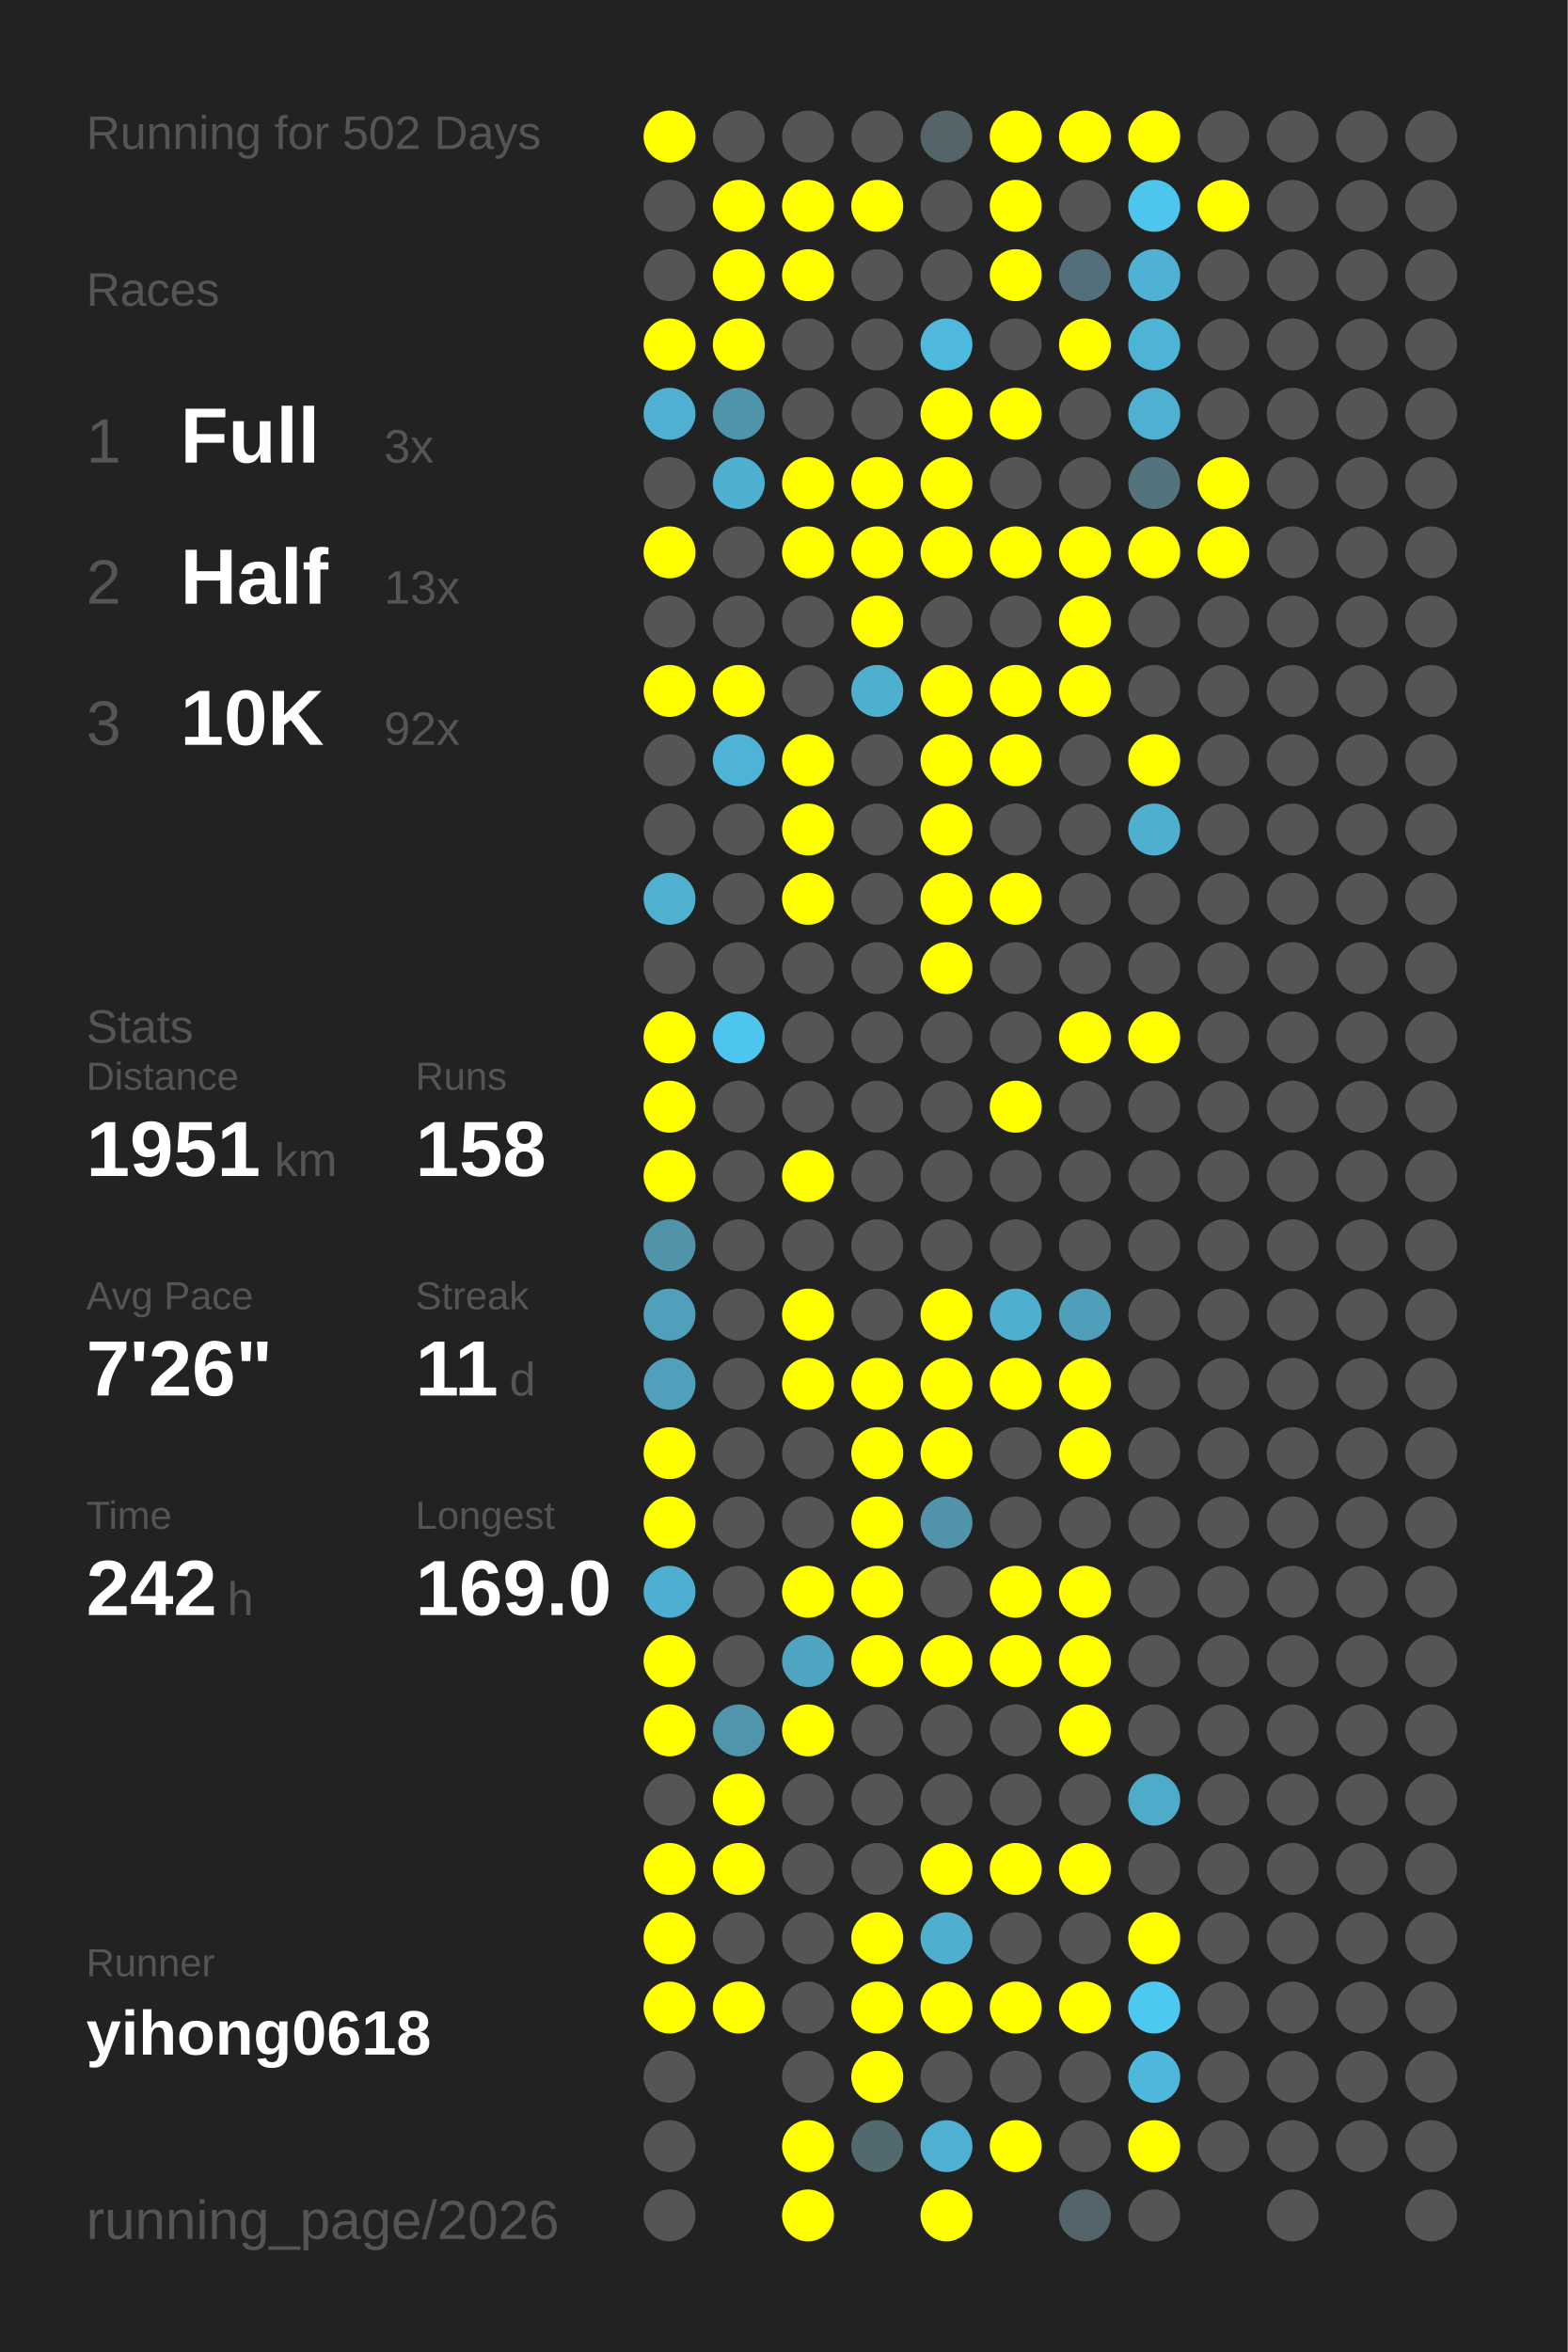
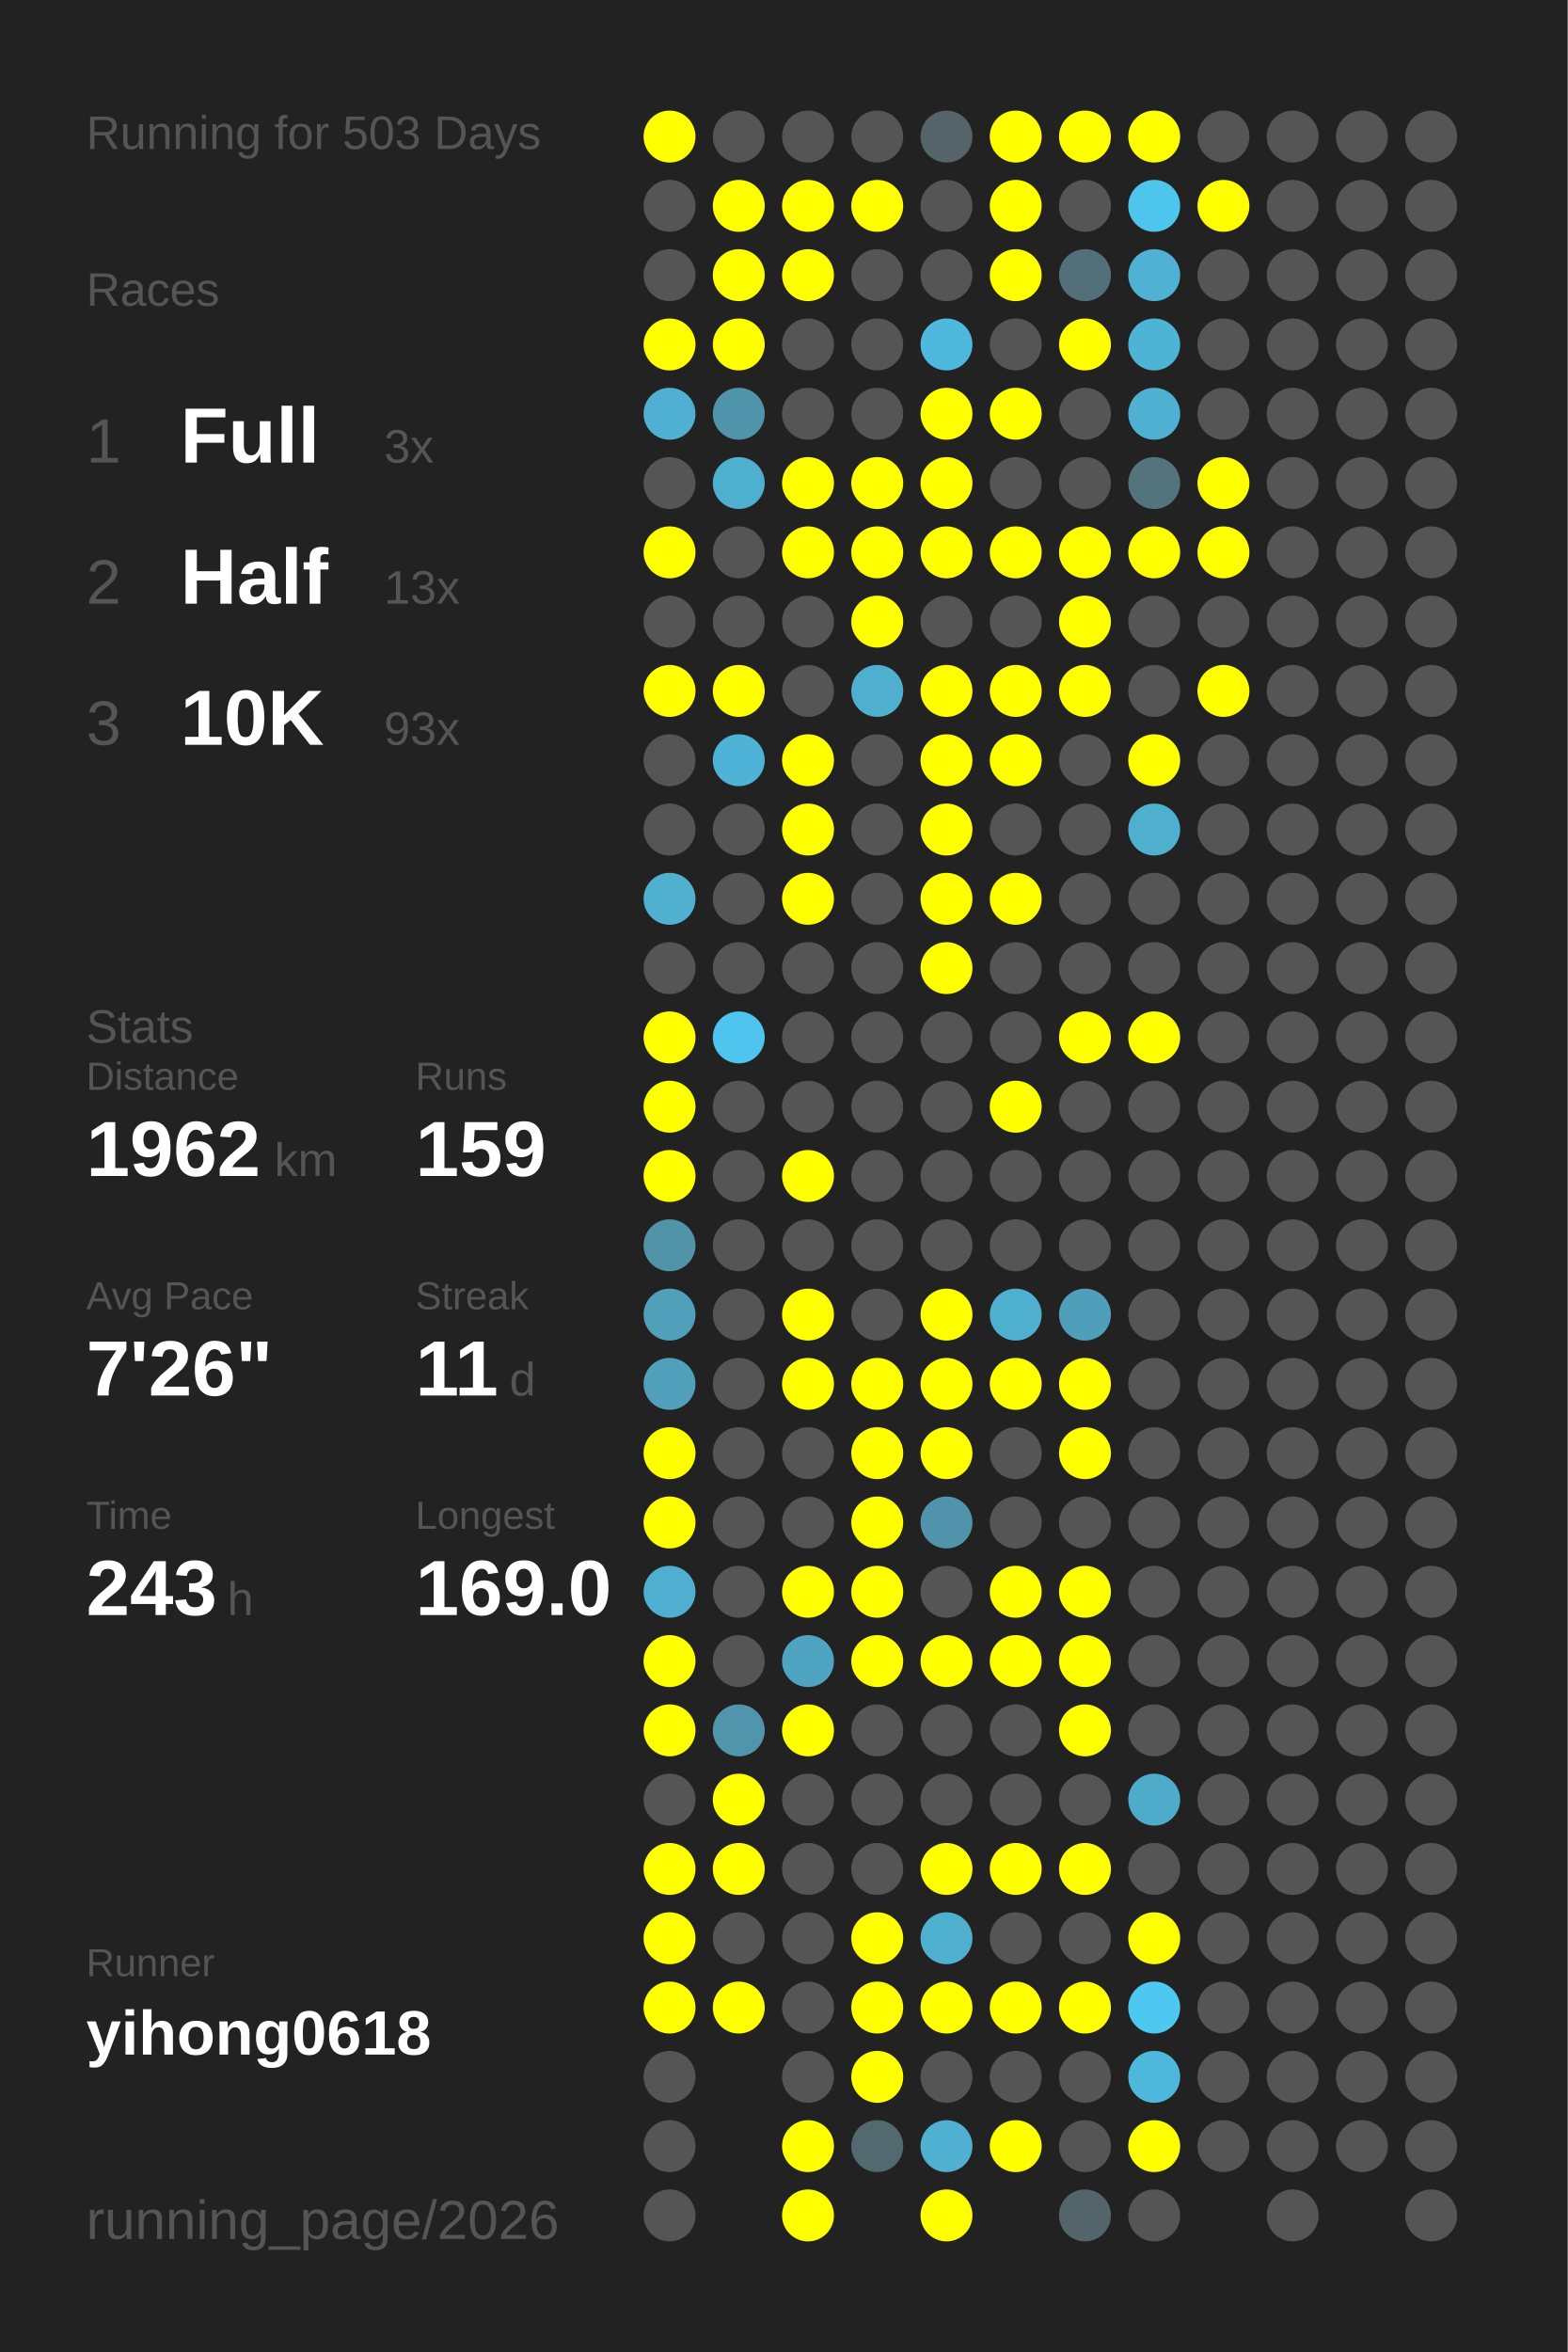
<svg xmlns="http://www.w3.org/2000/svg" baseProfile="full" height="300mm" version="1.1" viewBox="0,0,200,300" width="200mm">
  <defs />
  <rect fill="#222222" height="300" width="200" x="0" y="0" />
-   <text fill="#555555" style="font-size:6px; font-family:Arial;" x="11" y="19">Running for 502 Days</text>
+   <text fill="#555555" style="font-size:6px; font-family:Arial;" x="11" y="19">Running for 503 Days</text>
  <text fill="#555555" style="font-size:6px; font-family:Arial;" x="11" y="39">Races</text>
  <text fill="#555555" style="font-size:8px; font-family:Arial;" x="11" y="59">1</text>
  <text fill="#FFFFFF" style="font-size:10px; font-family:Arial; font-weight:bold;" x="23" y="59">Full</text>
  <text fill="#555555" style="font-size:6px; font-family:Arial;" x="49" y="59">3x</text>
  <text fill="#555555" style="font-size:8px; font-family:Arial;" x="11" y="77">2</text>
  <text fill="#FFFFFF" style="font-size:10px; font-family:Arial; font-weight:bold;" x="23" y="77">Half</text>
  <text fill="#555555" style="font-size:6px; font-family:Arial;" x="49" y="77">13x</text>
  <text fill="#555555" style="font-size:8px; font-family:Arial;" x="11" y="95">3</text>
  <text fill="#FFFFFF" style="font-size:10px; font-family:Arial; font-weight:bold;" x="23" y="95">10K</text>
-   <text fill="#555555" style="font-size:6px; font-family:Arial;" x="49" y="95">92x</text>
+   <text fill="#555555" style="font-size:6px; font-family:Arial;" x="49" y="95">93x</text>
  <text fill="#555555" style="font-size:6px; font-family:Arial;" x="11" y="133">Stats</text>
  <text fill="#555555" style="font-size:5px; font-family:Arial;" x="11" y="139">Distance</text>
-   <text fill="#FFFFFF" style="font-size:10px; font-family:Arial; font-weight:bold;" x="11" y="150">1951</text>
+   <text fill="#FFFFFF" style="font-size:10px; font-family:Arial; font-weight:bold;" x="11" y="150">1962</text>
  <text fill="#555555" style="font-size:6px; font-family:Arial;" x="35" y="150">km</text>
  <text fill="#555555" style="font-size:5px; font-family:Arial;" x="53" y="139">Runs</text>
-   <text fill="#FFFFFF" style="font-size:10px; font-family:Arial; font-weight:bold;" x="53" y="150">158</text>
+   <text fill="#FFFFFF" style="font-size:10px; font-family:Arial; font-weight:bold;" x="53" y="150">159</text>
  <text fill="#555555" style="font-size:5px; font-family:Arial;" x="11" y="167">Avg Pace</text>
  <text fill="#FFFFFF" style="font-size:10px; font-family:Arial; font-weight:bold;" x="11" y="178">7'26"</text>
  <text fill="#555555" style="font-size:5px; font-family:Arial;" x="53" y="167">Streak</text>
  <text fill="#FFFFFF" style="font-size:10px; font-family:Arial; font-weight:bold;" x="53" y="178">11</text>
  <text fill="#555555" style="font-size:6px; font-family:Arial;" x="65" y="178">d</text>
  <text fill="#555555" style="font-size:5px; font-family:Arial;" x="11" y="195">Time</text>
-   <text fill="#FFFFFF" style="font-size:10px; font-family:Arial; font-weight:bold;" x="11" y="206">242</text>
+   <text fill="#FFFFFF" style="font-size:10px; font-family:Arial; font-weight:bold;" x="11" y="206">243</text>
  <text fill="#555555" style="font-size:6px; font-family:Arial;" x="29" y="206">h</text>
  <text fill="#555555" style="font-size:5px; font-family:Arial;" x="53" y="195">Longest</text>
  <text fill="#FFFFFF" style="font-size:10px; font-family:Arial; font-weight:bold;" x="53" y="206">169.0</text>
  <text fill="#555555" style="font-size:5px; font-family:Arial;" x="11" y="252.065">Runner</text>
  <text fill="#FFFFFF" style="font-size:8px; font-family:Arial; font-weight:bold;" x="11" y="262.065">yihong0618</text>
  <text fill="#555555" style="font-size:7px; font-family:Arial;" x="11" y="285.581">running_page/2026</text>
  <circle cx="85.417" cy="17.419" fill="#FFFF00" r="3.312" />
  <circle cx="85.417" cy="26.258" fill="#555555" r="3.312" />
  <circle cx="85.417" cy="35.097" fill="#555555" r="3.312" />
  <circle cx="85.417" cy="43.935" fill="#FFFF00" r="3.312" />
  <circle cx="85.417" cy="52.774" fill="#4fb0d1" r="3.312" />
  <circle cx="85.417" cy="61.613" fill="#555555" r="3.312" />
  <circle cx="85.417" cy="70.452" fill="#FFFF00" r="3.312" />
  <circle cx="85.417" cy="79.29" fill="#555555" r="3.312" />
  <circle cx="85.417" cy="88.129" fill="#FFFF00" r="3.312" />
  <circle cx="85.417" cy="96.968" fill="#555555" r="3.312" />
  <circle cx="85.417" cy="105.806" fill="#555555" r="3.312" />
  <circle cx="85.417" cy="114.645" fill="#4fb0d0" r="3.312" />
  <circle cx="85.417" cy="123.484" fill="#555555" r="3.312" />
  <circle cx="85.417" cy="132.323" fill="#FFFF00" r="3.312" />
  <circle cx="85.417" cy="141.161" fill="#FFFF00" r="3.312" />
  <circle cx="85.417" cy="150" fill="#FFFF00" r="3.312" />
  <circle cx="85.417" cy="158.839" fill="#5193a9" r="3.312" />
  <circle cx="85.417" cy="167.677" fill="#50a0bb" r="3.312" />
  <circle cx="85.417" cy="176.516" fill="#50a0bc" r="3.312" />
  <circle cx="85.417" cy="185.355" fill="#FFFF00" r="3.312" />
  <circle cx="85.417" cy="194.194" fill="#FFFF00" r="3.312" />
  <circle cx="85.417" cy="203.032" fill="#4fafd0" r="3.312" />
  <circle cx="85.417" cy="211.871" fill="#FFFF00" r="3.312" />
  <circle cx="85.417" cy="220.71" fill="#FFFF00" r="3.312" />
  <circle cx="85.417" cy="229.548" fill="#555555" r="3.312" />
  <circle cx="85.417" cy="238.387" fill="#FFFF00" r="3.312" />
  <circle cx="85.417" cy="247.226" fill="#FFFF00" r="3.312" />
  <circle cx="85.417" cy="256.065" fill="#FFFF00" r="3.312" />
  <circle cx="85.417" cy="264.903" fill="#555555" r="3.312" />
  <circle cx="85.417" cy="273.742" fill="#555555" r="3.312" />
  <circle cx="85.417" cy="282.581" fill="#555555" r="3.312" />
  <circle cx="94.25" cy="17.419" fill="#555555" r="3.312" />
  <circle cx="94.25" cy="26.258" fill="#FFFF00" r="3.312" />
  <circle cx="94.25" cy="35.097" fill="#FFFF00" r="3.312" />
  <circle cx="94.25" cy="43.935" fill="#FFFF00" r="3.312" />
  <circle cx="94.25" cy="52.774" fill="#5094ab" r="3.312" />
  <circle cx="94.25" cy="61.613" fill="#4fafcf" r="3.312" />
  <circle cx="94.25" cy="70.452" fill="#555555" r="3.312" />
  <circle cx="94.25" cy="79.29" fill="#555555" r="3.312" />
  <circle cx="94.25" cy="88.129" fill="#FFFF00" r="3.312" />
  <circle cx="94.25" cy="96.968" fill="#4eb3d6" r="3.312" />
  <circle cx="94.25" cy="105.806" fill="#555555" r="3.312" />
  <circle cx="94.25" cy="114.645" fill="#555555" r="3.312" />
  <circle cx="94.25" cy="123.484" fill="#555555" r="3.312" />
  <circle cx="94.25" cy="132.323" fill="#4dc5ee" r="3.312" />
  <circle cx="94.25" cy="141.161" fill="#555555" r="3.312" />
  <circle cx="94.25" cy="150" fill="#555555" r="3.312" />
  <circle cx="94.25" cy="158.839" fill="#555555" r="3.312" />
  <circle cx="94.25" cy="167.677" fill="#555555" r="3.312" />
  <circle cx="94.25" cy="176.516" fill="#555555" r="3.312" />
  <circle cx="94.25" cy="185.355" fill="#555555" r="3.312" />
  <circle cx="94.25" cy="194.194" fill="#555555" r="3.312" />
  <circle cx="94.25" cy="203.032" fill="#555555" r="3.312" />
  <circle cx="94.25" cy="211.871" fill="#555555" r="3.312" />
  <circle cx="94.25" cy="220.71" fill="#5095ac" r="3.312" />
  <circle cx="94.25" cy="229.548" fill="#FFFF00" r="3.312" />
  <circle cx="94.25" cy="238.387" fill="#FFFF00" r="3.312" />
  <circle cx="94.25" cy="247.226" fill="#555555" r="3.312" />
  <circle cx="94.25" cy="256.065" fill="#FFFF00" r="3.312" />
  <circle cx="103.083" cy="17.419" fill="#555555" r="3.312" />
  <circle cx="103.083" cy="26.258" fill="#FFFF00" r="3.312" />
  <circle cx="103.083" cy="35.097" fill="#FFFF00" r="3.312" />
  <circle cx="103.083" cy="43.935" fill="#555555" r="3.312" />
  <circle cx="103.083" cy="52.774" fill="#555555" r="3.312" />
  <circle cx="103.083" cy="61.613" fill="#FFFF00" r="3.312" />
  <circle cx="103.083" cy="70.452" fill="#FFFF00" r="3.312" />
  <circle cx="103.083" cy="79.29" fill="#555555" r="3.312" />
  <circle cx="103.083" cy="88.129" fill="#555555" r="3.312" />
  <circle cx="103.083" cy="96.968" fill="#FFFF00" r="3.312" />
  <circle cx="103.083" cy="105.806" fill="#FFFF00" r="3.312" />
  <circle cx="103.083" cy="114.645" fill="#FFFF00" r="3.312" />
  <circle cx="103.083" cy="123.484" fill="#555555" r="3.312" />
  <circle cx="103.083" cy="132.323" fill="#555555" r="3.312" />
  <circle cx="103.083" cy="141.161" fill="#555555" r="3.312" />
  <circle cx="103.083" cy="150" fill="#FFFF00" r="3.312" />
  <circle cx="103.083" cy="158.839" fill="#555555" r="3.312" />
  <circle cx="103.083" cy="167.677" fill="#FFFF00" r="3.312" />
  <circle cx="103.083" cy="176.516" fill="#FFFF00" r="3.312" />
  <circle cx="103.083" cy="185.355" fill="#555555" r="3.312" />
  <circle cx="103.083" cy="194.194" fill="#555555" r="3.312" />
  <circle cx="103.083" cy="203.032" fill="#FFFF00" r="3.312" />
  <circle cx="103.083" cy="211.871" fill="#4fa4c1" r="3.312" />
  <circle cx="103.083" cy="220.71" fill="#FFFF00" r="3.312" />
  <circle cx="103.083" cy="229.548" fill="#555555" r="3.312" />
  <circle cx="103.083" cy="238.387" fill="#555555" r="3.312" />
  <circle cx="103.083" cy="247.226" fill="#555555" r="3.312" />
  <circle cx="103.083" cy="256.065" fill="#555555" r="3.312" />
  <circle cx="103.083" cy="264.903" fill="#555555" r="3.312" />
  <circle cx="103.083" cy="273.742" fill="#FFFF00" r="3.312" />
  <circle cx="103.083" cy="282.581" fill="#FFFF00" r="3.312" />
  <circle cx="111.917" cy="17.419" fill="#555555" r="3.312" />
  <circle cx="111.917" cy="26.258" fill="#FFFF00" r="3.312" />
  <circle cx="111.917" cy="35.097" fill="#555555" r="3.312" />
  <circle cx="111.917" cy="43.935" fill="#555555" r="3.312" />
  <circle cx="111.917" cy="52.774" fill="#555555" r="3.312" />
  <circle cx="111.917" cy="61.613" fill="#FFFF00" r="3.312" />
  <circle cx="111.917" cy="70.452" fill="#FFFF00" r="3.312" />
  <circle cx="111.917" cy="79.29" fill="#FFFF00" r="3.312" />
  <circle cx="111.917" cy="88.129" fill="#4fafcf" r="3.312" />
  <circle cx="111.917" cy="96.968" fill="#555555" r="3.312" />
  <circle cx="111.917" cy="105.806" fill="#555555" r="3.312" />
  <circle cx="111.917" cy="114.645" fill="#555555" r="3.312" />
  <circle cx="111.917" cy="123.484" fill="#555555" r="3.312" />
  <circle cx="111.917" cy="132.323" fill="#555555" r="3.312" />
  <circle cx="111.917" cy="141.161" fill="#555555" r="3.312" />
  <circle cx="111.917" cy="150" fill="#555555" r="3.312" />
  <circle cx="111.917" cy="158.839" fill="#555555" r="3.312" />
  <circle cx="111.917" cy="167.677" fill="#555555" r="3.312" />
  <circle cx="111.917" cy="176.516" fill="#FFFF00" r="3.312" />
  <circle cx="111.917" cy="185.355" fill="#FFFF00" r="3.312" />
  <circle cx="111.917" cy="194.194" fill="#FFFF00" r="3.312" />
  <circle cx="111.917" cy="203.032" fill="#FFFF00" r="3.312" />
  <circle cx="111.917" cy="211.871" fill="#FFFF00" r="3.312" />
  <circle cx="111.917" cy="220.71" fill="#555555" r="3.312" />
  <circle cx="111.917" cy="229.548" fill="#555555" r="3.312" />
  <circle cx="111.917" cy="238.387" fill="#555555" r="3.312" />
  <circle cx="111.917" cy="247.226" fill="#FFFF00" r="3.312" />
  <circle cx="111.917" cy="256.065" fill="#FFFF00" r="3.312" />
  <circle cx="111.917" cy="264.903" fill="#FFFF00" r="3.312" />
  <circle cx="111.917" cy="273.742" fill="#536970" r="3.312" />
  <circle cx="120.75" cy="17.419" fill="#546469" r="3.312" />
  <circle cx="120.75" cy="26.258" fill="#555555" r="3.312" />
  <circle cx="120.75" cy="35.097" fill="#555555" r="3.312" />
  <circle cx="120.75" cy="43.935" fill="#4eb9dd" r="3.312" />
  <circle cx="120.75" cy="52.774" fill="#FFFF00" r="3.312" />
  <circle cx="120.75" cy="61.613" fill="#FFFF00" r="3.312" />
  <circle cx="120.75" cy="70.452" fill="#FFFF00" r="3.312" />
  <circle cx="120.75" cy="79.29" fill="#555555" r="3.312" />
  <circle cx="120.75" cy="88.129" fill="#FFFF00" r="3.312" />
  <circle cx="120.75" cy="96.968" fill="#FFFF00" r="3.312" />
  <circle cx="120.75" cy="105.806" fill="#FFFF00" r="3.312" />
  <circle cx="120.75" cy="114.645" fill="#FFFF00" r="3.312" />
  <circle cx="120.75" cy="123.484" fill="#FFFF00" r="3.312" />
  <circle cx="120.75" cy="132.323" fill="#555555" r="3.312" />
  <circle cx="120.75" cy="141.161" fill="#555555" r="3.312" />
  <circle cx="120.75" cy="150" fill="#555555" r="3.312" />
  <circle cx="120.75" cy="158.839" fill="#555555" r="3.312" />
  <circle cx="120.75" cy="167.677" fill="#FFFF00" r="3.312" />
  <circle cx="120.75" cy="176.516" fill="#FFFF00" r="3.312" />
  <circle cx="120.75" cy="185.355" fill="#FFFF00" r="3.312" />
  <circle cx="120.75" cy="194.194" fill="#5093aa" r="3.312" />
  <circle cx="120.75" cy="203.032" fill="#555555" r="3.312" />
  <circle cx="120.75" cy="211.871" fill="#FFFF00" r="3.312" />
  <circle cx="120.75" cy="220.71" fill="#555555" r="3.312" />
  <circle cx="120.75" cy="229.548" fill="#555555" r="3.312" />
  <circle cx="120.75" cy="238.387" fill="#FFFF00" r="3.312" />
  <circle cx="120.75" cy="247.226" fill="#4fafcf" r="3.312" />
  <circle cx="120.75" cy="256.065" fill="#FFFF00" r="3.312" />
  <circle cx="120.75" cy="264.903" fill="#555555" r="3.312" />
  <circle cx="120.75" cy="273.742" fill="#4fb0d1" r="3.312" />
  <circle cx="120.75" cy="282.581" fill="#FFFF00" r="3.312" />
  <circle cx="129.583" cy="17.419" fill="#FFFF00" r="3.312" />
  <circle cx="129.583" cy="26.258" fill="#FFFF00" r="3.312" />
  <circle cx="129.583" cy="35.097" fill="#FFFF00" r="3.312" />
  <circle cx="129.583" cy="43.935" fill="#555555" r="3.312" />
  <circle cx="129.583" cy="52.774" fill="#FFFF00" r="3.312" />
  <circle cx="129.583" cy="61.613" fill="#555555" r="3.312" />
  <circle cx="129.583" cy="70.452" fill="#FFFF00" r="3.312" />
  <circle cx="129.583" cy="79.29" fill="#555555" r="3.312" />
  <circle cx="129.583" cy="88.129" fill="#FFFF00" r="3.312" />
  <circle cx="129.583" cy="96.968" fill="#FFFF00" r="3.312" />
  <circle cx="129.583" cy="105.806" fill="#555555" r="3.312" />
  <circle cx="129.583" cy="114.645" fill="#FFFF00" r="3.312" />
  <circle cx="129.583" cy="123.484" fill="#555555" r="3.312" />
  <circle cx="129.583" cy="132.323" fill="#555555" r="3.312" />
  <circle cx="129.583" cy="141.161" fill="#FFFF00" r="3.312" />
  <circle cx="129.583" cy="150" fill="#555555" r="3.312" />
  <circle cx="129.583" cy="158.839" fill="#555555" r="3.312" />
  <circle cx="129.583" cy="167.677" fill="#4fafcf" r="3.312" />
  <circle cx="129.583" cy="176.516" fill="#FFFF00" r="3.312" />
  <circle cx="129.583" cy="185.355" fill="#555555" r="3.312" />
  <circle cx="129.583" cy="194.194" fill="#555555" r="3.312" />
  <circle cx="129.583" cy="203.032" fill="#FFFF00" r="3.312" />
  <circle cx="129.583" cy="211.871" fill="#FFFF00" r="3.312" />
  <circle cx="129.583" cy="220.71" fill="#555555" r="3.312" />
  <circle cx="129.583" cy="229.548" fill="#555555" r="3.312" />
  <circle cx="129.583" cy="238.387" fill="#FFFF00" r="3.312" />
  <circle cx="129.583" cy="247.226" fill="#555555" r="3.312" />
  <circle cx="129.583" cy="256.065" fill="#FFFF00" r="3.312" />
  <circle cx="129.583" cy="264.903" fill="#555555" r="3.312" />
  <circle cx="129.583" cy="273.742" fill="#FFFF00" r="3.312" />
  <circle cx="138.417" cy="17.419" fill="#FFFF00" r="3.312" />
  <circle cx="138.417" cy="26.258" fill="#555555" r="3.312" />
  <circle cx="138.417" cy="35.097" fill="#53707a" r="3.312" />
  <circle cx="138.417" cy="43.935" fill="#FFFF00" r="3.312" />
  <circle cx="138.417" cy="52.774" fill="#555555" r="3.312" />
  <circle cx="138.417" cy="61.613" fill="#555555" r="3.312" />
  <circle cx="138.417" cy="70.452" fill="#FFFF00" r="3.312" />
  <circle cx="138.417" cy="79.29" fill="#FFFF00" r="3.312" />
  <circle cx="138.417" cy="88.129" fill="#FFFF00" r="3.312" />
  <circle cx="138.417" cy="96.968" fill="#555555" r="3.312" />
  <circle cx="138.417" cy="105.806" fill="#555555" r="3.312" />
  <circle cx="138.417" cy="114.645" fill="#555555" r="3.312" />
  <circle cx="138.417" cy="123.484" fill="#555555" r="3.312" />
  <circle cx="138.417" cy="132.323" fill="#FFFF00" r="3.312" />
  <circle cx="138.417" cy="141.161" fill="#555555" r="3.312" />
  <circle cx="138.417" cy="150" fill="#555555" r="3.312" />
  <circle cx="138.417" cy="158.839" fill="#555555" r="3.312" />
  <circle cx="138.417" cy="167.677" fill="#509fba" r="3.312" />
  <circle cx="138.417" cy="176.516" fill="#FFFF00" r="3.312" />
  <circle cx="138.417" cy="185.355" fill="#FFFF00" r="3.312" />
  <circle cx="138.417" cy="194.194" fill="#555555" r="3.312" />
  <circle cx="138.417" cy="203.032" fill="#FFFF00" r="3.312" />
  <circle cx="138.417" cy="211.871" fill="#FFFF00" r="3.312" />
  <circle cx="138.417" cy="220.71" fill="#FFFF00" r="3.312" />
  <circle cx="138.417" cy="229.548" fill="#555555" r="3.312" />
  <circle cx="138.417" cy="238.387" fill="#FFFF00" r="3.312" />
  <circle cx="138.417" cy="247.226" fill="#555555" r="3.312" />
  <circle cx="138.417" cy="256.065" fill="#FFFF00" r="3.312" />
  <circle cx="138.417" cy="264.903" fill="#555555" r="3.312" />
  <circle cx="138.417" cy="273.742" fill="#555555" r="3.312" />
  <circle cx="138.417" cy="282.581" fill="#53656b" r="3.312" />
  <circle cx="147.25" cy="17.419" fill="#FFFF00" r="3.312" />
  <circle cx="147.25" cy="26.258" fill="#4dc5ed" r="3.312" />
  <circle cx="147.25" cy="35.097" fill="#4fb1d3" r="3.312" />
  <circle cx="147.25" cy="43.935" fill="#4eb4d6" r="3.312" />
  <circle cx="147.25" cy="52.774" fill="#4fb1d2" r="3.312" />
  <circle cx="147.25" cy="61.613" fill="#53737d" r="3.312" />
  <circle cx="147.25" cy="70.452" fill="#FFFF00" r="3.312" />
  <circle cx="147.25" cy="79.29" fill="#555555" r="3.312" />
  <circle cx="147.25" cy="88.129" fill="#555555" r="3.312" />
  <circle cx="147.25" cy="96.968" fill="#FFFF00" r="3.312" />
  <circle cx="147.25" cy="105.806" fill="#4fafcf" r="3.312" />
  <circle cx="147.25" cy="114.645" fill="#555555" r="3.312" />
  <circle cx="147.25" cy="123.484" fill="#555555" r="3.312" />
  <circle cx="147.25" cy="132.323" fill="#FFFF00" r="3.312" />
  <circle cx="147.25" cy="141.161" fill="#555555" r="3.312" />
  <circle cx="147.25" cy="150" fill="#555555" r="3.312" />
  <circle cx="147.25" cy="158.839" fill="#555555" r="3.312" />
  <circle cx="147.25" cy="167.677" fill="#555555" r="3.312" />
  <circle cx="147.25" cy="176.516" fill="#555555" r="3.312" />
  <circle cx="147.25" cy="185.355" fill="#555555" r="3.312" />
  <circle cx="147.25" cy="194.194" fill="#555555" r="3.312" />
  <circle cx="147.25" cy="203.032" fill="#555555" r="3.312" />
  <circle cx="147.25" cy="211.871" fill="#555555" r="3.312" />
  <circle cx="147.25" cy="220.71" fill="#555555" r="3.312" />
  <circle cx="147.25" cy="229.548" fill="#4fabca" r="3.312" />
  <circle cx="147.25" cy="238.387" fill="#555555" r="3.312" />
  <circle cx="147.25" cy="247.226" fill="#FFFF00" r="3.312" />
  <circle cx="147.25" cy="256.065" fill="#4dc8f1" r="3.312" />
  <circle cx="147.25" cy="264.903" fill="#4eb8dc" r="3.312" />
  <circle cx="147.25" cy="273.742" fill="#FFFF00" r="3.312" />
  <circle cx="147.25" cy="282.581" fill="#555555" r="3.312" />
  <circle cx="156.083" cy="17.419" fill="#555555" r="3.312" />
  <circle cx="156.083" cy="26.258" fill="#FFFF00" r="3.312" />
  <circle cx="156.083" cy="35.097" fill="#555555" r="3.312" />
  <circle cx="156.083" cy="43.935" fill="#555555" r="3.312" />
  <circle cx="156.083" cy="52.774" fill="#555555" r="3.312" />
  <circle cx="156.083" cy="61.613" fill="#FFFF00" r="3.312" />
  <circle cx="156.083" cy="70.452" fill="#FFFF00" r="3.312" />
  <circle cx="156.083" cy="79.29" fill="#555555" r="3.312" />
-   <circle cx="156.083" cy="88.129" fill="#555555" r="3.312" />
+   <circle cx="156.083" cy="88.129" fill="#FFFF00" r="3.312" />
  <circle cx="156.083" cy="96.968" fill="#555555" r="3.312" />
  <circle cx="156.083" cy="105.806" fill="#555555" r="3.312" />
  <circle cx="156.083" cy="114.645" fill="#555555" r="3.312" />
  <circle cx="156.083" cy="123.484" fill="#555555" r="3.312" />
  <circle cx="156.083" cy="132.323" fill="#555555" r="3.312" />
  <circle cx="156.083" cy="141.161" fill="#555555" r="3.312" />
  <circle cx="156.083" cy="150" fill="#555555" r="3.312" />
  <circle cx="156.083" cy="158.839" fill="#555555" r="3.312" />
  <circle cx="156.083" cy="167.677" fill="#555555" r="3.312" />
  <circle cx="156.083" cy="176.516" fill="#555555" r="3.312" />
  <circle cx="156.083" cy="185.355" fill="#555555" r="3.312" />
  <circle cx="156.083" cy="194.194" fill="#555555" r="3.312" />
  <circle cx="156.083" cy="203.032" fill="#555555" r="3.312" />
  <circle cx="156.083" cy="211.871" fill="#555555" r="3.312" />
  <circle cx="156.083" cy="220.71" fill="#555555" r="3.312" />
  <circle cx="156.083" cy="229.548" fill="#555555" r="3.312" />
  <circle cx="156.083" cy="238.387" fill="#555555" r="3.312" />
  <circle cx="156.083" cy="247.226" fill="#555555" r="3.312" />
  <circle cx="156.083" cy="256.065" fill="#555555" r="3.312" />
  <circle cx="156.083" cy="264.903" fill="#555555" r="3.312" />
  <circle cx="156.083" cy="273.742" fill="#555555" r="3.312" />
  <circle cx="164.917" cy="17.419" fill="#555555" r="3.312" />
  <circle cx="164.917" cy="26.258" fill="#555555" r="3.312" />
  <circle cx="164.917" cy="35.097" fill="#555555" r="3.312" />
  <circle cx="164.917" cy="43.935" fill="#555555" r="3.312" />
  <circle cx="164.917" cy="52.774" fill="#555555" r="3.312" />
  <circle cx="164.917" cy="61.613" fill="#555555" r="3.312" />
  <circle cx="164.917" cy="70.452" fill="#555555" r="3.312" />
  <circle cx="164.917" cy="79.29" fill="#555555" r="3.312" />
  <circle cx="164.917" cy="88.129" fill="#555555" r="3.312" />
  <circle cx="164.917" cy="96.968" fill="#555555" r="3.312" />
  <circle cx="164.917" cy="105.806" fill="#555555" r="3.312" />
  <circle cx="164.917" cy="114.645" fill="#555555" r="3.312" />
  <circle cx="164.917" cy="123.484" fill="#555555" r="3.312" />
  <circle cx="164.917" cy="132.323" fill="#555555" r="3.312" />
  <circle cx="164.917" cy="141.161" fill="#555555" r="3.312" />
  <circle cx="164.917" cy="150" fill="#555555" r="3.312" />
  <circle cx="164.917" cy="158.839" fill="#555555" r="3.312" />
  <circle cx="164.917" cy="167.677" fill="#555555" r="3.312" />
  <circle cx="164.917" cy="176.516" fill="#555555" r="3.312" />
  <circle cx="164.917" cy="185.355" fill="#555555" r="3.312" />
  <circle cx="164.917" cy="194.194" fill="#555555" r="3.312" />
  <circle cx="164.917" cy="203.032" fill="#555555" r="3.312" />
  <circle cx="164.917" cy="211.871" fill="#555555" r="3.312" />
  <circle cx="164.917" cy="220.71" fill="#555555" r="3.312" />
  <circle cx="164.917" cy="229.548" fill="#555555" r="3.312" />
  <circle cx="164.917" cy="238.387" fill="#555555" r="3.312" />
  <circle cx="164.917" cy="247.226" fill="#555555" r="3.312" />
  <circle cx="164.917" cy="256.065" fill="#555555" r="3.312" />
  <circle cx="164.917" cy="264.903" fill="#555555" r="3.312" />
  <circle cx="164.917" cy="273.742" fill="#555555" r="3.312" />
  <circle cx="164.917" cy="282.581" fill="#555555" r="3.312" />
  <circle cx="173.75" cy="17.419" fill="#555555" r="3.312" />
  <circle cx="173.75" cy="26.258" fill="#555555" r="3.312" />
  <circle cx="173.75" cy="35.097" fill="#555555" r="3.312" />
  <circle cx="173.75" cy="43.935" fill="#555555" r="3.312" />
  <circle cx="173.75" cy="52.774" fill="#555555" r="3.312" />
  <circle cx="173.75" cy="61.613" fill="#555555" r="3.312" />
  <circle cx="173.75" cy="70.452" fill="#555555" r="3.312" />
  <circle cx="173.75" cy="79.29" fill="#555555" r="3.312" />
  <circle cx="173.75" cy="88.129" fill="#555555" r="3.312" />
  <circle cx="173.75" cy="96.968" fill="#555555" r="3.312" />
  <circle cx="173.75" cy="105.806" fill="#555555" r="3.312" />
  <circle cx="173.75" cy="114.645" fill="#555555" r="3.312" />
  <circle cx="173.75" cy="123.484" fill="#555555" r="3.312" />
  <circle cx="173.75" cy="132.323" fill="#555555" r="3.312" />
  <circle cx="173.75" cy="141.161" fill="#555555" r="3.312" />
  <circle cx="173.75" cy="150" fill="#555555" r="3.312" />
  <circle cx="173.75" cy="158.839" fill="#555555" r="3.312" />
  <circle cx="173.75" cy="167.677" fill="#555555" r="3.312" />
  <circle cx="173.75" cy="176.516" fill="#555555" r="3.312" />
  <circle cx="173.75" cy="185.355" fill="#555555" r="3.312" />
  <circle cx="173.75" cy="194.194" fill="#555555" r="3.312" />
  <circle cx="173.75" cy="203.032" fill="#555555" r="3.312" />
  <circle cx="173.75" cy="211.871" fill="#555555" r="3.312" />
  <circle cx="173.75" cy="220.71" fill="#555555" r="3.312" />
  <circle cx="173.75" cy="229.548" fill="#555555" r="3.312" />
  <circle cx="173.75" cy="238.387" fill="#555555" r="3.312" />
  <circle cx="173.75" cy="247.226" fill="#555555" r="3.312" />
  <circle cx="173.75" cy="256.065" fill="#555555" r="3.312" />
  <circle cx="173.75" cy="264.903" fill="#555555" r="3.312" />
  <circle cx="173.75" cy="273.742" fill="#555555" r="3.312" />
  <circle cx="182.583" cy="17.419" fill="#555555" r="3.312" />
  <circle cx="182.583" cy="26.258" fill="#555555" r="3.312" />
  <circle cx="182.583" cy="35.097" fill="#555555" r="3.312" />
  <circle cx="182.583" cy="43.935" fill="#555555" r="3.312" />
  <circle cx="182.583" cy="52.774" fill="#555555" r="3.312" />
  <circle cx="182.583" cy="61.613" fill="#555555" r="3.312" />
  <circle cx="182.583" cy="70.452" fill="#555555" r="3.312" />
  <circle cx="182.583" cy="79.29" fill="#555555" r="3.312" />
  <circle cx="182.583" cy="88.129" fill="#555555" r="3.312" />
  <circle cx="182.583" cy="96.968" fill="#555555" r="3.312" />
  <circle cx="182.583" cy="105.806" fill="#555555" r="3.312" />
  <circle cx="182.583" cy="114.645" fill="#555555" r="3.312" />
  <circle cx="182.583" cy="123.484" fill="#555555" r="3.312" />
  <circle cx="182.583" cy="132.323" fill="#555555" r="3.312" />
  <circle cx="182.583" cy="141.161" fill="#555555" r="3.312" />
  <circle cx="182.583" cy="150" fill="#555555" r="3.312" />
  <circle cx="182.583" cy="158.839" fill="#555555" r="3.312" />
  <circle cx="182.583" cy="167.677" fill="#555555" r="3.312" />
  <circle cx="182.583" cy="176.516" fill="#555555" r="3.312" />
  <circle cx="182.583" cy="185.355" fill="#555555" r="3.312" />
  <circle cx="182.583" cy="194.194" fill="#555555" r="3.312" />
  <circle cx="182.583" cy="203.032" fill="#555555" r="3.312" />
  <circle cx="182.583" cy="211.871" fill="#555555" r="3.312" />
  <circle cx="182.583" cy="220.71" fill="#555555" r="3.312" />
  <circle cx="182.583" cy="229.548" fill="#555555" r="3.312" />
  <circle cx="182.583" cy="238.387" fill="#555555" r="3.312" />
  <circle cx="182.583" cy="247.226" fill="#555555" r="3.312" />
  <circle cx="182.583" cy="256.065" fill="#555555" r="3.312" />
  <circle cx="182.583" cy="264.903" fill="#555555" r="3.312" />
  <circle cx="182.583" cy="273.742" fill="#555555" r="3.312" />
  <circle cx="182.583" cy="282.581" fill="#555555" r="3.312" />
</svg>
